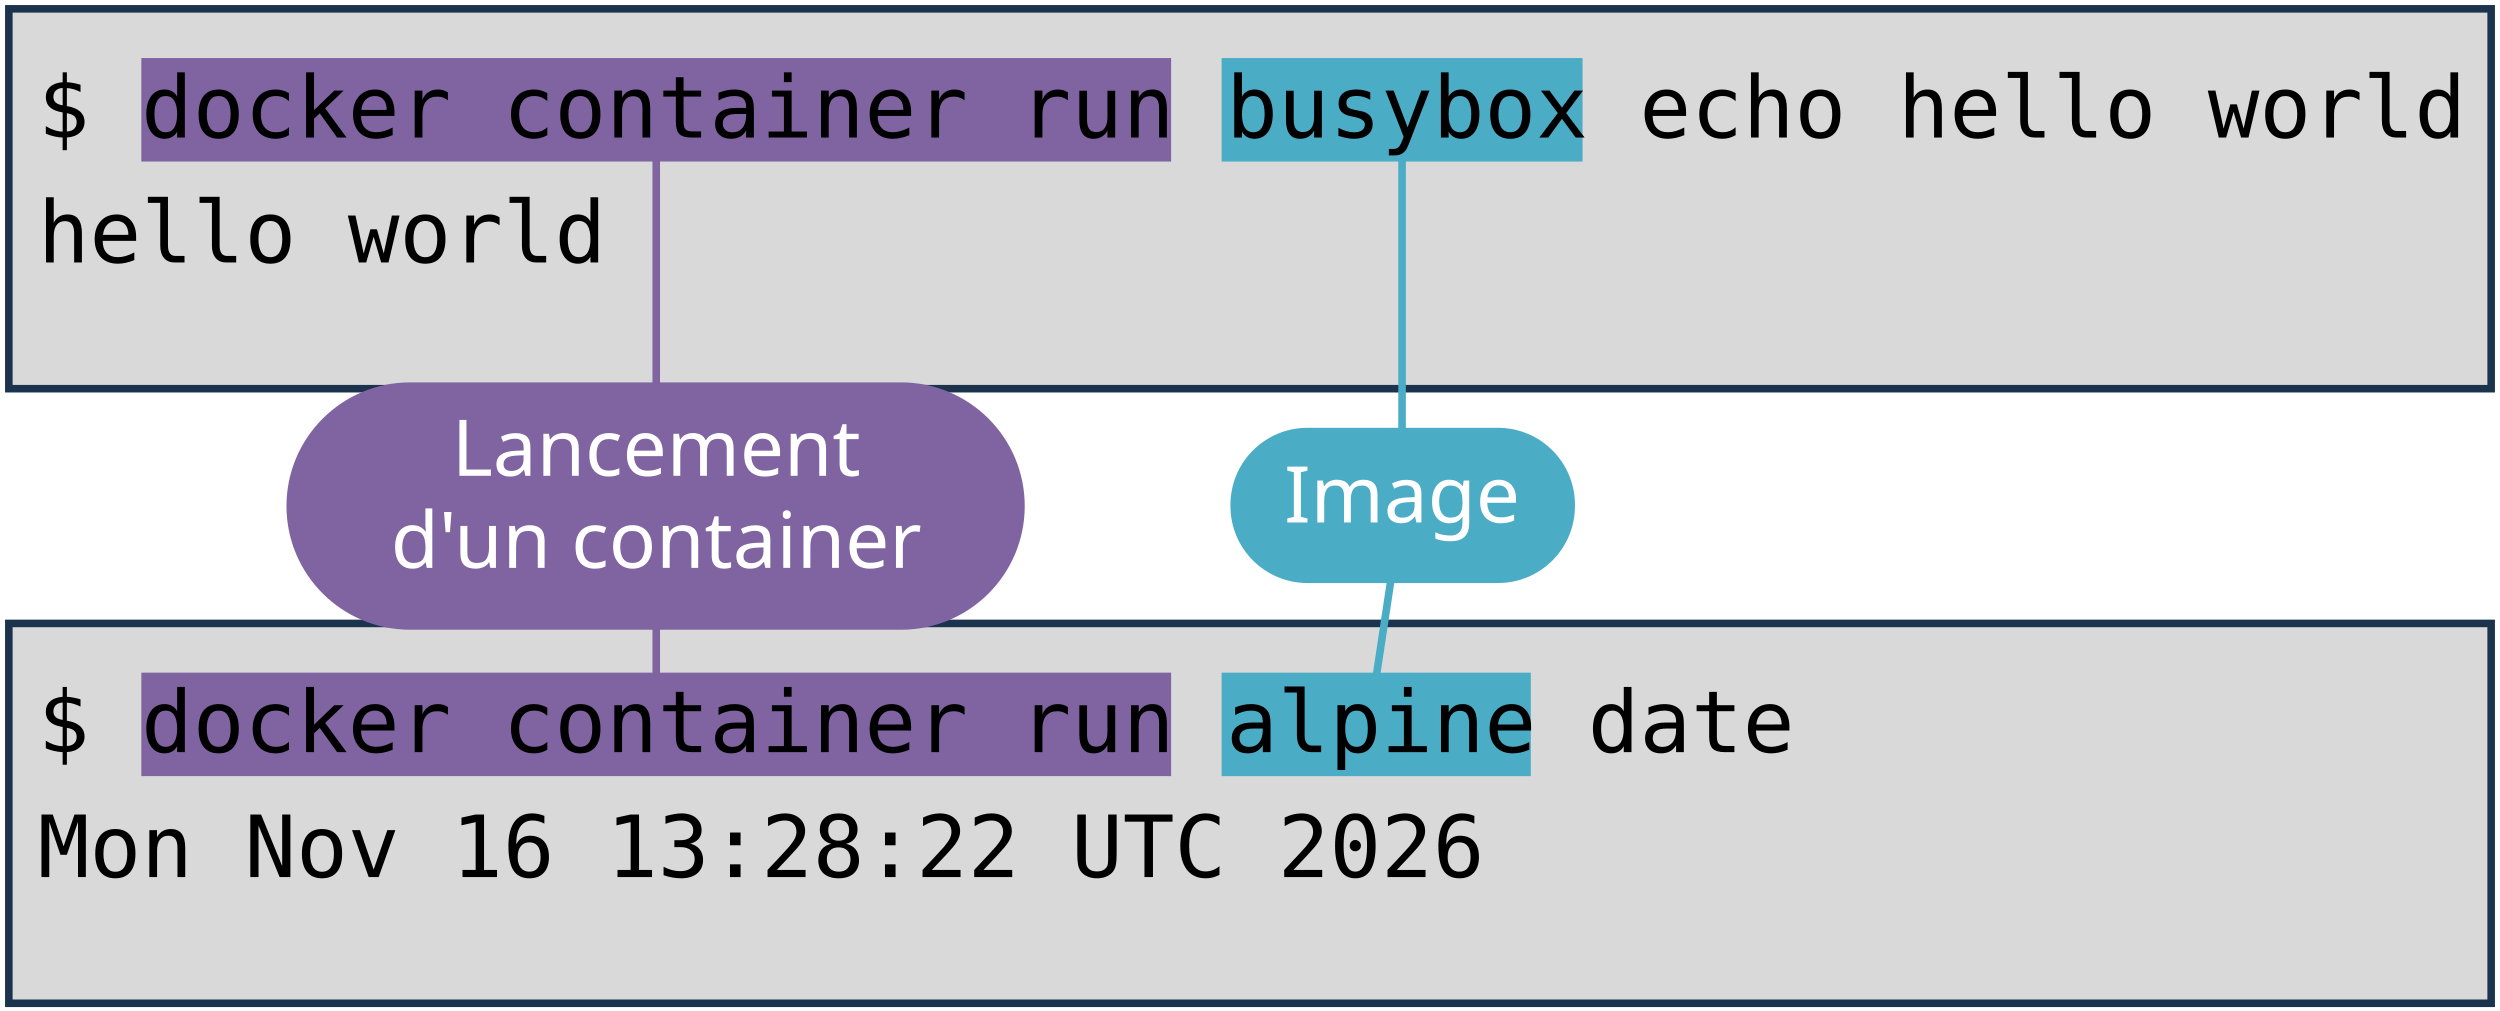
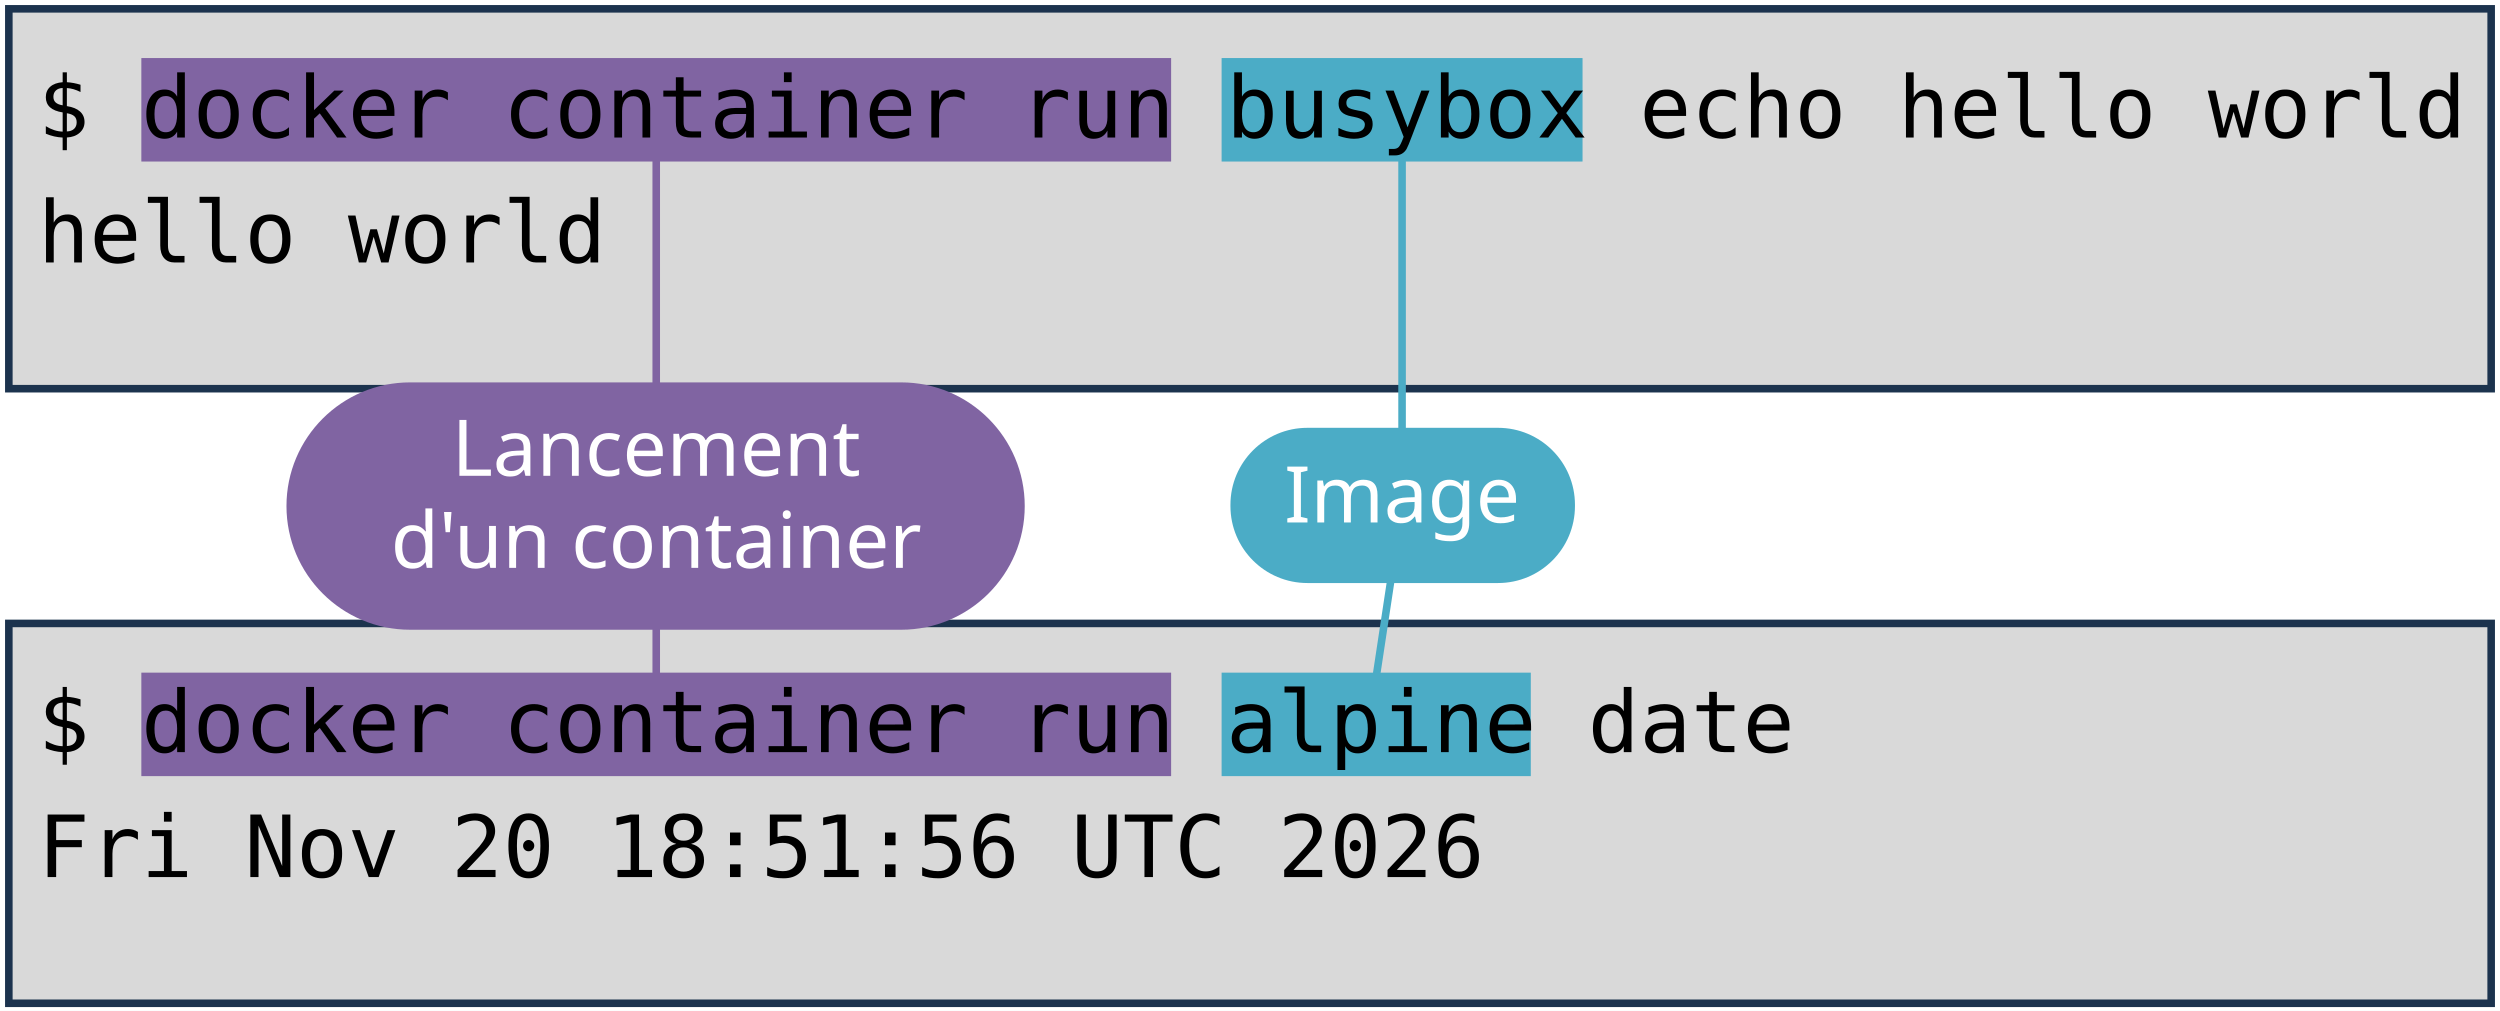
<svg xmlns="http://www.w3.org/2000/svg" viewBox="0 0 1981 801" width="1981" height="801" role="img" aria-label="Deux terminaux : docker container run busybox echo hello world, et docker container run alpine date. Annotations : lancement d'un container, image, commande lancée.">
  <style>
    .code { font-family: "DejaVu Sans Mono", Menlo, Consolas, monospace; font-size: 68px; fill: #000000; }
    .pill { font-family: "Trebuchet MS", "Century Gothic", Verdana, sans-serif; font-size: 62px; text-anchor: middle; }
  </style>
  <rect width="1981" height="801" fill="#FFFFFF" />
  <rect x="7" y="7" width="1967" height="301" fill="#D9D9D9" stroke="#1C334E" stroke-width="6" />
  <rect x="7" y="494" width="1967" height="301" fill="#D9D9D9" stroke="#1C334E" stroke-width="6" />
  <rect x="112" y="46" width="816" height="82" fill="#8064A2" />
  <rect x="112" y="533" width="816" height="82" fill="#8064A2" />
  <rect x="968" y="46" width="286" height="82" fill="#4BACC6" />
  <rect x="968" y="533" width="245" height="82" fill="#4BACC6" />
  <text x="30" y="109" class="code" xml:space="preserve">$ docker container run busybox echo hello world</text>
  <text x="30" y="208" class="code" xml:space="preserve">hello world</text>
  <text x="30" y="596" class="code" xml:space="preserve">$ docker container run alpine date</text>
-   <text x="30" y="695" class="code" xml:space="preserve">Mon Nov 16 13:28:22 UTC 2026</text>
+   <text x="30" y="695" class="code" xml:space="preserve">Fri Nov 20 18:51:56 UTC 2026</text>
  <path d="M 520 401 L 520 128" stroke="#8064A2" stroke-width="6" fill="none" stroke-linecap="round" />
  <path d="M 520 401 L 520 533" stroke="#8064A2" stroke-width="6" fill="none" stroke-linecap="round" />
  <rect x="227" y="303" width="585" height="196" rx="98" fill="#8064A2" />
  <text x="520" y="377" class="pill" fill="#FFFFFF">Lancement</text>
  <text x="520" y="450" class="pill" fill="#FFFFFF">d'un container</text>
  <path d="M 1111 401 L 1111 128" stroke="#4BACC6" stroke-width="6" fill="none" stroke-linecap="round" />
  <path d="M 1111 401 L 1091 533" stroke="#4BACC6" stroke-width="6" fill="none" stroke-linecap="round" />
  <rect x="975" y="339" width="273" height="123" rx="61" fill="#4BACC6" />
  <text x="1111" y="414" class="pill" fill="#FFFFFF">Image</text>
</svg>
